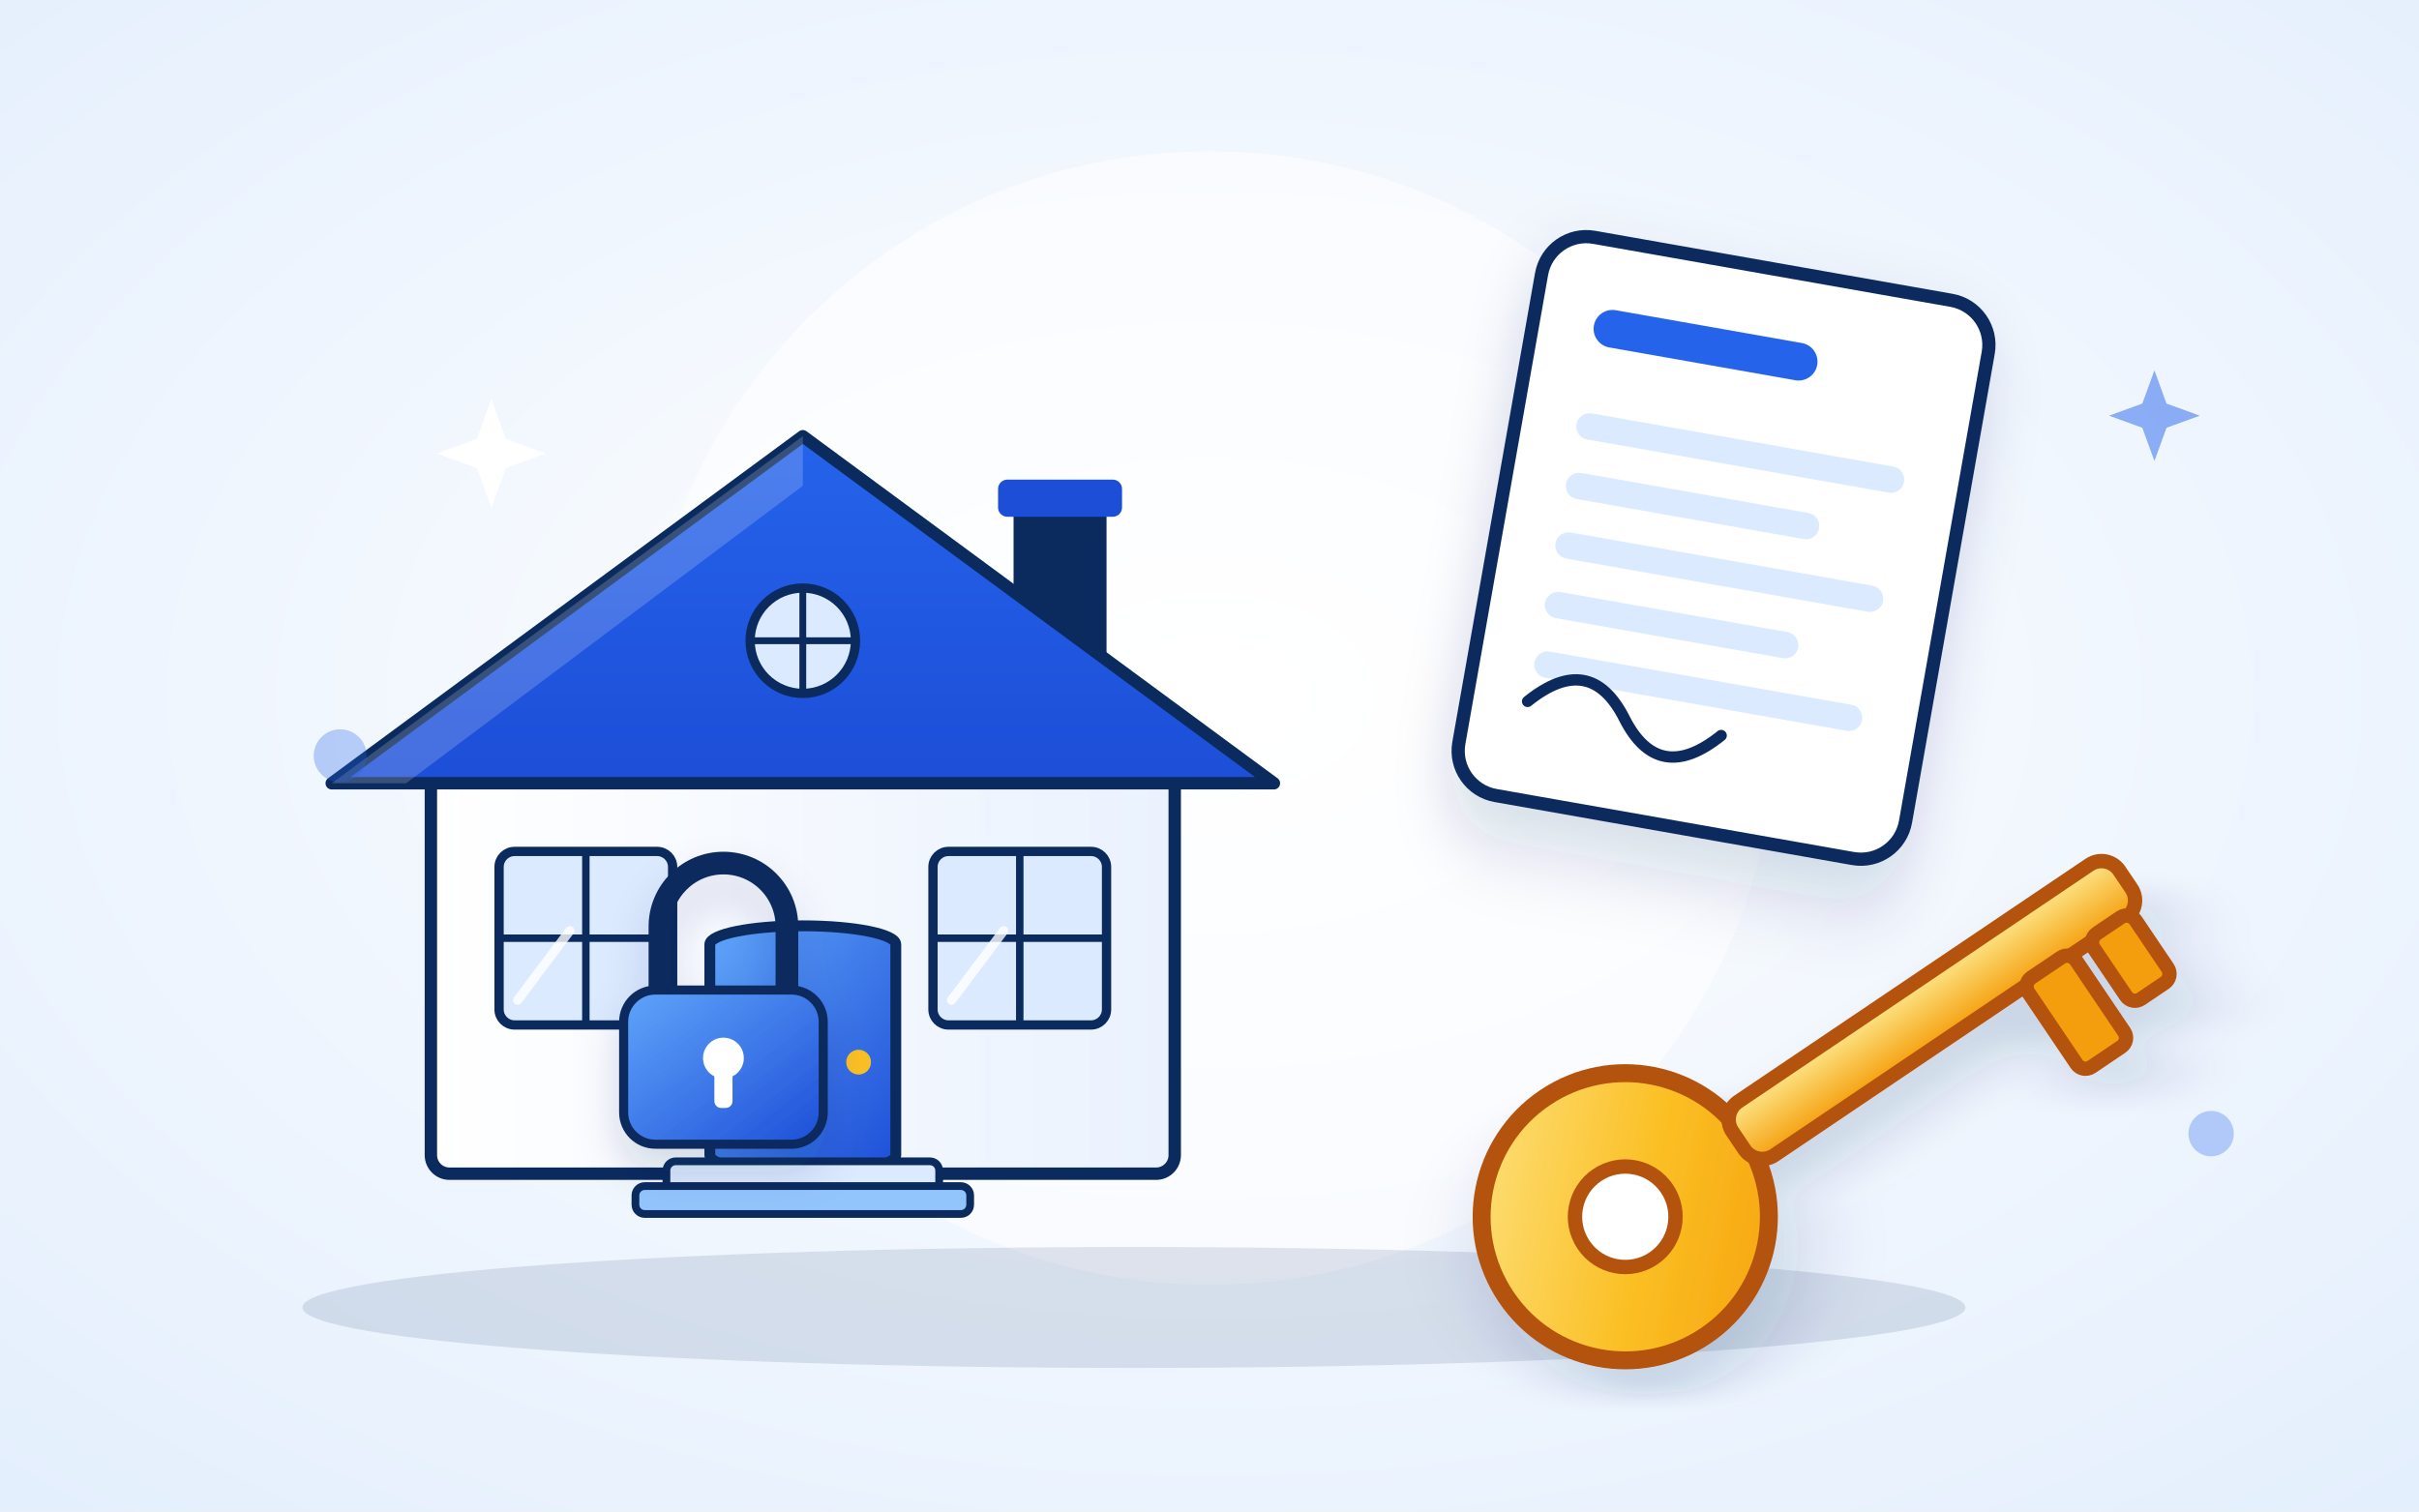
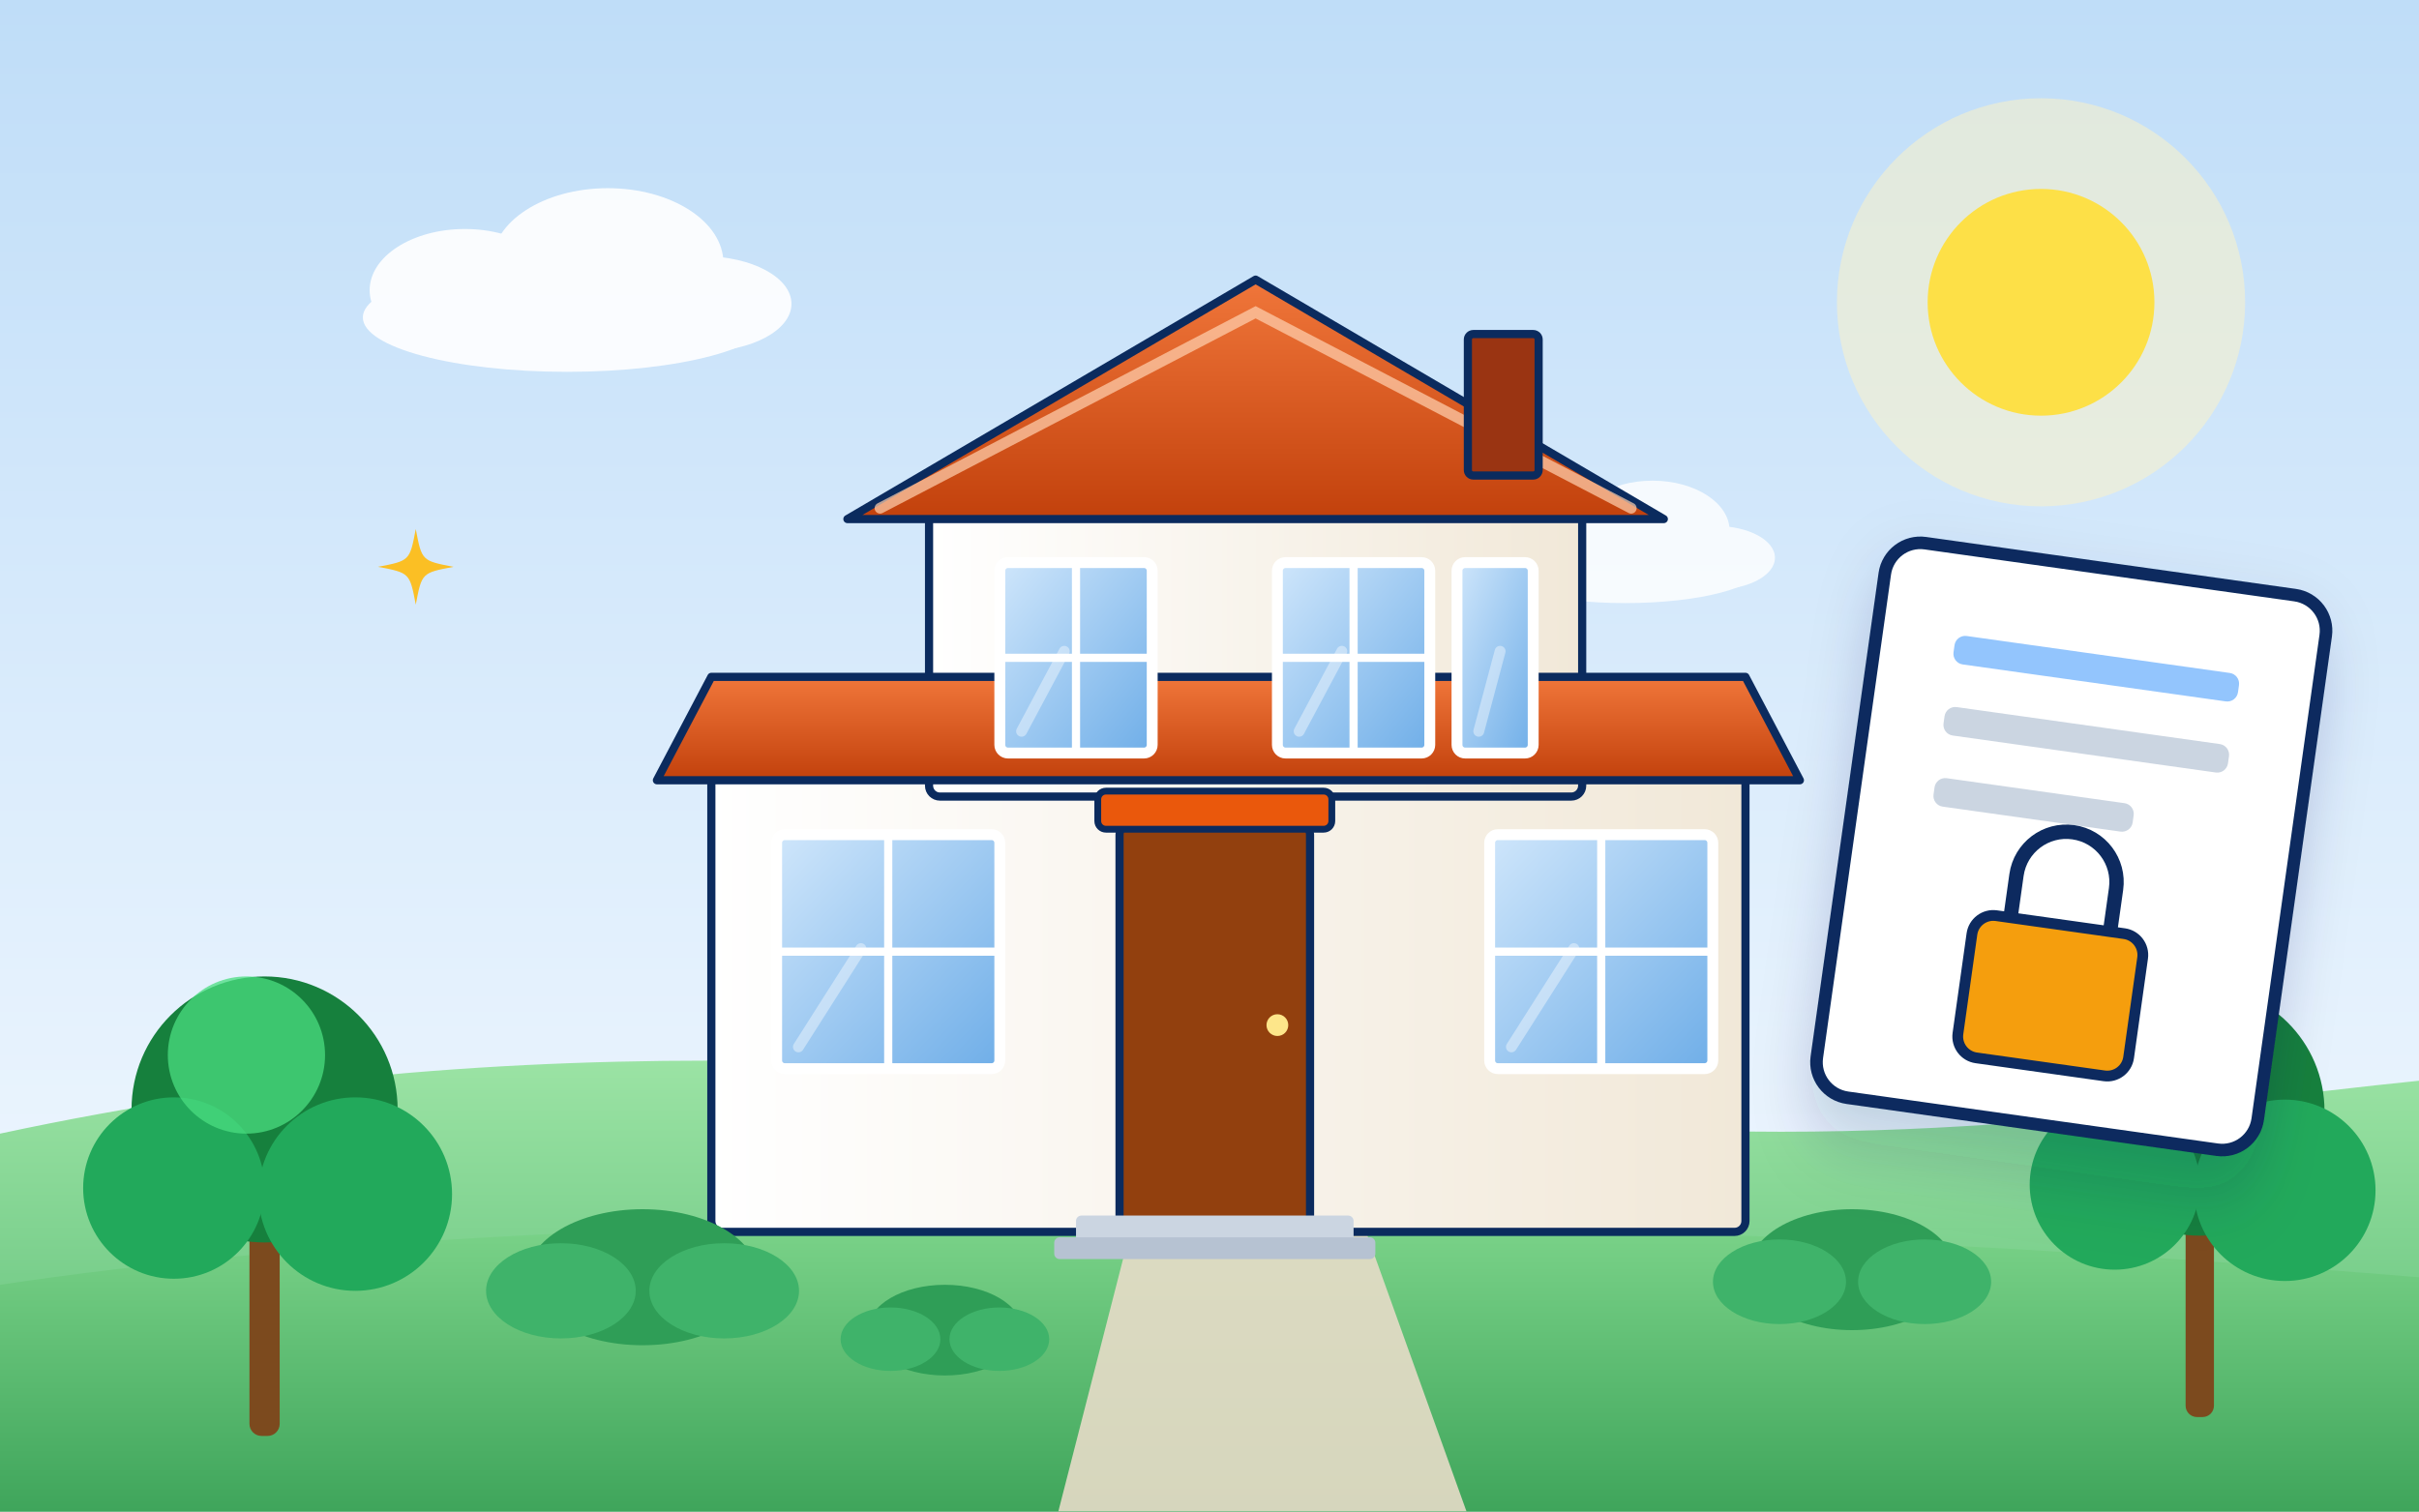
<svg xmlns="http://www.w3.org/2000/svg" viewBox="0 0 640 400" preserveAspectRatio="xMidYMid slice">
  <defs>
-     <radialGradient id="bg" cx="50%" cy="46%" r="72%">
-       <stop offset="0" stop-color="#fff" />
-       <stop offset="1" stop-color="#E4EFFD" />
-     </radialGradient>
+     <linearGradient id="sky" x1="0" y1="0" x2="0" y2="1">
+       <stop offset="0" stop-color="#BFDDF8" />
+       <stop offset=".65" stop-color="#E4F1FD" />
+       <stop offset="1" stop-color="#F6FAFF" />
+     </linearGradient>
+     <linearGradient id="dusk" x1="0" y1="0" x2="0" y2="1">
+       <stop offset="0" stop-color="#FDE7B8" />
+       <stop offset=".55" stop-color="#FDBA74" />
+       <stop offset="1" stop-color="#F97316" />
+     </linearGradient>
+     <linearGradient id="mint" x1="0" y1="0" x2="0" y2="1">
+       <stop offset="0" stop-color="#DDF3E6" />
+       <stop offset="1" stop-color="#F3FBF6" />
+     </linearGradient>
+     <linearGradient id="cream" x1="0" y1="0" x2="0" y2="1">
+       <stop offset="0" stop-color="#FFF4DC" />
+       <stop offset="1" stop-color="#FFFBF1" />
+     </linearGradient>
+     <linearGradient id="lav" x1="0" y1="0" x2="0" y2="1">
+       <stop offset="0" stop-color="#E9E4FB" />
+       <stop offset="1" stop-color="#F8F6FF" />
+     </linearGradient>
+     <linearGradient id="grass" x1="0" y1="0" x2="0" y2="1">
+       <stop offset="0" stop-color="#7BD389" />
+       <stop offset="1" stop-color="#3FA55B" />
+     </linearGradient>
+     <linearGradient id="grass2" x1="0" y1="0" x2="0" y2="1">
+       <stop offset="0" stop-color="#9BE3A4" />
+       <stop offset="1" stop-color="#56B972" />
+     </linearGradient>
    <linearGradient id="roof" x1="0" y1="0" x2="0" y2="1">
-       <stop offset="0" stop-color="#2563EB" />
+       <stop offset="0" stop-color="#F0763A" />
+       <stop offset="1" stop-color="#C2410C" />
+     </linearGradient>
+     <linearGradient id="roofd" x1="0" y1="0" x2="0" y2="1">
+       <stop offset="0" stop-color="#475569" />
+       <stop offset="1" stop-color="#1E293B" />
+     </linearGradient>
+     <linearGradient id="wall" x1="0" y1="0" x2="1" y2="0">
+       <stop offset="0" stop-color="#FFFFFF" />
+       <stop offset="1" stop-color="#F1E8D8" />
+     </linearGradient>
+     <linearGradient id="wallb" x1="0" y1="0" x2="1" y2="0">
+       <stop offset="0" stop-color="#EEF3FA" />
+       <stop offset="1" stop-color="#D3DEEE" />
+     </linearGradient>
+     <linearGradient id="glass" x1="0" y1="0" x2="1" y2="1">
+       <stop offset="0" stop-color="#CFE6FB" />
+       <stop offset="1" stop-color="#6FAEE8" />
+     </linearGradient>
+     <linearGradient id="blue" x1="0" y1="0" x2="1" y2="1">
+       <stop offset="0" stop-color="#60A5FA" />
      <stop offset="1" stop-color="#1D4ED8" />
    </linearGradient>
-     <linearGradient id="wall" x1="0" y1="0" x2="1" y2="0">
-       <stop offset="0" stop-color="#fff" />
-       <stop offset="1" stop-color="#EAF2FE" />
+     <linearGradient id="navy" x1="0" y1="0" x2="1" y2="1">
+       <stop offset="0" stop-color="#1E4A9A" />
+       <stop offset="1" stop-color="#0B2B5E" />
    </linearGradient>
    <linearGradient id="gold" x1="0" y1="0" x2="0" y2="1">
      <stop offset="0" stop-color="#FDE68A" />
-       <stop offset="1" stop-color="#F59E0B" />
+       <stop offset=".5" stop-color="#FBBF24" />
+       <stop offset="1" stop-color="#D97706" />
    </linearGradient>
-     <linearGradient id="goldH" x1="0" y1="0" x2="1" y2="1">
-       <stop offset="0" stop-color="#FDE68A" />
-       <stop offset=".55" stop-color="#FBBF24" />
-       <stop offset="1" stop-color="#F59E0B" />
+     <linearGradient id="green" x1="0" y1="0" x2="1" y2="1">
+       <stop offset="0" stop-color="#4ADE80" />
+       <stop offset="1" stop-color="#15803D" />
    </linearGradient>
-     <linearGradient id="ind" x1="0" y1="0" x2="1" y2="1">
-       <stop offset="0" stop-color="#60A5FA" />
-       <stop offset="1" stop-color="#1D4ED8" />
+     <linearGradient id="note" x1="0" y1="0" x2="1" y2="1">
+       <stop offset="0" stop-color="#D9F99D" />
+       <stop offset="1" stop-color="#86C44F" />
    </linearGradient>
-     <linearGradient id="leaf" x1="0" y1="0" x2="0" y2="1">
-       <stop offset="0" stop-color="#4ADE80" />
-       <stop offset="1" stop-color="#22C55E" />
+     <linearGradient id="teal" x1="0" y1="0" x2="1" y2="1">
+       <stop offset="0" stop-color="#5EEAD4" />
+       <stop offset="1" stop-color="#0F766E" />
    </linearGradient>
-     <filter id="sh" x="-30%" y="-30%" width="160%" height="170%">
-       <feDropShadow dx="0" dy="10" stdDeviation="9" flood-color="#0B2B5E" flood-opacity=".16" />
+     <linearGradient id="red" x1="0" y1="0" x2="1" y2="1">
+       <stop offset="0" stop-color="#FB7185" />
+       <stop offset="1" stop-color="#BE123C" />
+     </linearGradient>
+     <linearGradient id="purple" x1="0" y1="0" x2="1" y2="1">
+       <stop offset="0" stop-color="#A78BFA" />
+       <stop offset="1" stop-color="#6D28D9" />
+     </linearGradient>
+     <linearGradient id="steel" x1="0" y1="0" x2="1" y2="0">
+       <stop offset="0" stop-color="#E2E8F0" />
+       <stop offset="1" stop-color="#94A3B8" />
+     </linearGradient>
+     <filter id="sh" x="-30%" y="-30%" width="170%" height="180%">
+       <feDropShadow dx="0" dy="10" stdDeviation="9" flood-color="#0B2B5E" flood-opacity=".18" />
    </filter>
    <filter id="sh2" x="-30%" y="-30%" width="160%" height="170%">
-       <feDropShadow dx="0" dy="4" stdDeviation="4" flood-color="#0B2B5E" flood-opacity=".18" />
+       <feDropShadow dx="0" dy="4" stdDeviation="4" flood-color="#0B2B5E" flood-opacity=".2" />
    </filter>
  </defs>
-   <rect width="640" height="400" fill="url(#bg)" />
-   <circle cx="320" cy="190" r="150" fill="#fff" opacity=".55" />
-   <ellipse cx="300" cy="346" rx="220" ry="16" fill="#0B2B5E" opacity="0.12" />
-   <g transform="translate(-50 40) scale(0.82)">
-     <rect x="200" y="190" width="240" height="140" rx="6" fill="url(#wall)" stroke="#0B2B5E" stroke-width="4" stroke-linejoin="round" />
-     <rect x="388" y="112" width="30" height="62" rx="3" fill="#0B2B5E" />
-     <rect x="383" y="106" width="40" height="12" rx="3" fill="#1D4ED8" />
-     <polygon points="168,204 320,92 472,204" fill="url(#roof)" stroke="#0B2B5E" stroke-width="4" stroke-linejoin="round" />
-     <polygon points="168,204 320,92 320,108 192,204" fill="#fff" opacity=".18" />
-     <circle cx="320" cy="158" r="17" fill="#DBEAFE" stroke="#0B2B5E" stroke-width="3" />
-     <path d="M320 141v34M303 158h34" stroke="#0B2B5E" stroke-width="2.2" />
-     <rect x="222" y="226" width="56" height="56" rx="5" fill="#DBEAFE" stroke="#0B2B5E" stroke-width="3" />
-     <path d="M250.0 226v56M222 254.0h56" stroke="#0B2B5E" stroke-width="2.4" />
-     <path d="M228 274l16.8 -22.4" stroke="#fff" stroke-width="3" stroke-linecap="round" opacity=".8" />
-     <rect x="362" y="226" width="56" height="56" rx="5" fill="#DBEAFE" stroke="#0B2B5E" stroke-width="3" />
-     <path d="M390.0 226v56M362 254.0h56" stroke="#0B2B5E" stroke-width="2.4" />
-     <path d="M368 274l16.8 -22.4" stroke="#fff" stroke-width="3" stroke-linecap="round" opacity=".8" />
-     <rect x="290" y="250" width="60" height="80" rx="30" ry="6" fill="url(#ind)" stroke="#0B2B5E" stroke-width="3.5" />
-     <circle cx="338" cy="294" r="4" fill="#FBBF24" />
-     <rect x="276" y="326" width="88" height="10" rx="3" fill="#DBEAFE" stroke="#0B2B5E" stroke-width="2.5" />
-     <rect x="266" y="334" width="108" height="9" rx="3" fill="#93C5FD" stroke="#0B2B5E" stroke-width="2.5" />
+   <rect x="0" y="0" width="640" height="400" rx="0" fill="url(#sky)" />
+   <circle cx="540" cy="80" r="54" fill="#FFF3C4" opacity=".5" />
+   <circle cx="540" cy="80" r="30" fill="#FDE047" />
+   <g transform="translate(150 84) scale(0.9)" opacity="0.9">
+     <ellipse cx="0" cy="0" rx="60" ry="16" fill="#fff" />
+     <ellipse cx="-30" cy="-8" rx="28" ry="18" fill="#fff" />
+     <ellipse cx="12" cy="-16" rx="34" ry="22" fill="#fff" />
+     <ellipse cx="40" cy="-4" rx="26" ry="14" fill="#fff" />
  </g>
-   <g transform="rotate(10 456.0 145.0)" filter="url(#sh)">
-     <rect x="396" y="70" width="120" height="150" rx="12" fill="#fff" stroke="#0B2B5E" stroke-width="3.5" />
-     <rect x="412" y="88" width="60" height="10" rx="5" fill="#2563EB" />
-     <rect x="412" y="116" width="88" height="7" rx="3.5" fill="#DBEAFE" />
-     <rect x="412" y="132" width="68" height="7" rx="3.5" fill="#DBEAFE" />
-     <rect x="412" y="148" width="88" height="7" rx="3.5" fill="#DBEAFE" />
-     <rect x="412" y="164" width="68" height="7" rx="3.5" fill="#DBEAFE" />
-     <rect x="412" y="180" width="88" height="7" rx="3.5" fill="#DBEAFE" />
-     <path d="M412 194q14 -16 26 0t26 0" fill="none" stroke="#0B2B5E" stroke-width="3" stroke-linecap="round" />
+   <g transform="translate(430 150) scale(0.6)" opacity="0.8">
+     <ellipse cx="0" cy="0" rx="60" ry="16" fill="#fff" />
+     <ellipse cx="-30" cy="-8" rx="28" ry="18" fill="#fff" />
+     <ellipse cx="12" cy="-16" rx="34" ry="22" fill="#fff" />
+     <ellipse cx="40" cy="-4" rx="26" ry="14" fill="#fff" />
  </g>
-   <g transform="translate(165 262) scale(0.6) translate(-165 -262)">
-     <g filter="url(#sh)">
-       <path d="M181 262v-28a28 28 0 0 1 56 0v28" fill="none" stroke="#0B2B5E" stroke-width="10" stroke-linecap="round" />
-       <rect x="165" y="262" width="88" height="68" rx="14" fill="url(#ind)" stroke="#0B2B5E" stroke-width="4" />
+   <path d="M0 300C140 270 260 280 400 296C500 306 580 292 640 286V400H0Z" fill="url(#grass2)" />
+   <path d="M0 340C160 316 420 320 640 338V400H0Z" fill="url(#grass)" />
+   <g transform="translate(70 332) scale(0.8)">
+     <rect x="-5" y="-10" width="10" height="70" rx="4" fill="#7C4A1E" />
+     <circle cx="0" cy="-48" r="44" fill="#16803D" />
+     <circle cx="-30" cy="-22" r="30" fill="#22A95B" />
+     <circle cx="30" cy="-20" r="32" fill="#22A95B" />
+     <circle cx="-6" cy="-66" r="26" fill="#4ADE80" opacity=".75" />
+   </g>
+   <g transform="translate(582 330) scale(0.75)">
+     <rect x="-5" y="-10" width="10" height="70" rx="4" fill="#7C4A1E" />
+     <circle cx="0" cy="-48" r="44" fill="#16803D" />
+     <circle cx="-30" cy="-22" r="30" fill="#22A95B" />
+     <circle cx="30" cy="-20" r="32" fill="#22A95B" />
+     <circle cx="-6" cy="-66" r="26" fill="#4ADE80" opacity=".75" />
+   </g>
+   <path d="M280 400L300 322H360L388 400Z" fill="#E7DCC8" opacity=".9" />
+   <g transform="translate(325 326) scale(0.72)">
+     <rect x="-190" y="-170" width="380" height="170" rx="4" fill="url(#wall)" stroke="#0B2B5E" stroke-width="3" />
+     <rect x="-110" y="-270" width="240" height="110" rx="4" fill="url(#wall)" stroke="#0B2B5E" stroke-width="3" />
+     <path d="M-140 -262L10 -350L160 -262z" fill="url(#roof)" stroke="#0B2B5E" stroke-width="3" stroke-linejoin="round" />
+     <path d="M-128 -266L10 -338L148 -266" fill="none" stroke="#FFD2B0" stroke-width="4" opacity=".7" stroke-linecap="round" />
+     <rect x="88" y="-330" width="26" height="52" rx="2" fill="#9A3412" stroke="#0B2B5E" stroke-width="3" />
+     <path d="M-210 -166L-190 -204H190L210 -166z" fill="url(#roof)" stroke="#0B2B5E" stroke-width="3" stroke-linejoin="round" />
+     <rect x="-84" y="-246" width="56" height="70" rx="3" fill="url(#glass)" stroke="#fff" stroke-width="4" />
+     <path d="M-56 -246v70M-84 -211h56" fill="none" stroke="#fff" stroke-width="3" />
+     <path d="M-76 -184l15.68 -29.4" fill="none" stroke="#fff" stroke-width="4" opacity=".4" stroke-linecap="round" />
+     <rect x="18" y="-246" width="56" height="70" rx="3" fill="url(#glass)" stroke="#fff" stroke-width="4" />
+     <path d="M46 -246v70M18 -211h56" fill="none" stroke="#fff" stroke-width="3" />
+     <path d="M26 -184l15.68 -29.4" fill="none" stroke="#fff" stroke-width="4" opacity=".4" stroke-linecap="round" />
+     <rect x="84" y="-246" width="28" height="70" rx="3" fill="url(#glass)" stroke="#fff" stroke-width="4" />
+     <path d="M92 -184l7.84 -29.4" fill="none" stroke="#fff" stroke-width="4" opacity=".4" stroke-linecap="round" />
+     <rect x="-166" y="-146" width="82" height="86" rx="3" fill="url(#glass)" stroke="#fff" stroke-width="4" />
+     <path d="M-125 -146v86M-166 -103h82" fill="none" stroke="#fff" stroke-width="3" />
+     <path d="M-158 -68l22.96 -36.12" fill="none" stroke="#fff" stroke-width="4" opacity=".4" stroke-linecap="round" />
+     <rect x="96" y="-146" width="82" height="86" rx="3" fill="url(#glass)" stroke="#fff" stroke-width="4" />
+     <path d="M137 -146v86M96 -103h82" fill="none" stroke="#fff" stroke-width="3" />
+     <path d="M104 -68l22.96 -36.12" fill="none" stroke="#fff" stroke-width="4" opacity=".4" stroke-linecap="round" />
+     <rect x="-40" y="-150" width="70" height="150" rx="4" fill="#92400E" stroke="#0B2B5E" stroke-width="3" />
+     <circle cx="18" cy="-76" r="4" fill="#FDE68A" />
+     <rect x="-48" y="-162" width="86" height="14" rx="3" fill="#EA580C" stroke="#0B2B5E" stroke-width="2.5" />
+     <rect x="-56" y="-6" width="102" height="10" rx="2" fill="#CBD5E1" />
+     <rect x="-64" y="2" width="118" height="8" rx="2" fill="#B6C2D2" />
+   </g>
+   <g transform="translate(170 338) scale(0.9)">
+     <ellipse cx="0" cy="0" rx="34" ry="20" fill="#2F9E57" />
+     <ellipse cx="-24" cy="4" rx="22" ry="14" fill="#3FB36A" />
+     <ellipse cx="24" cy="4" rx="22" ry="14" fill="#3FB36A" />
+   </g>
+   <g transform="translate(490 336) scale(0.8)">
+     <ellipse cx="0" cy="0" rx="34" ry="20" fill="#2F9E57" />
+     <ellipse cx="-24" cy="4" rx="22" ry="14" fill="#3FB36A" />
+     <ellipse cx="24" cy="4" rx="22" ry="14" fill="#3FB36A" />
+   </g>
+   <g transform="translate(250 352) scale(0.6)">
+     <ellipse cx="0" cy="0" rx="34" ry="20" fill="#2F9E57" />
+     <ellipse cx="-24" cy="4" rx="22" ry="14" fill="#3FB36A" />
+     <ellipse cx="24" cy="4" rx="22" ry="14" fill="#3FB36A" />
+   </g>
+   <path d="M110 140C111.6 148.4 111.6 148.4 120 150C111.6 151.6 111.6 151.6 110 160C108.4 151.6 108.4 151.6 100 150C108.4 148.4 108.4 148.4 110 140z" fill="#FBBF24" />
+   <path d="M560 212C561.28 218.72 561.28 218.72 568 220C561.28 221.28 561.28 221.28 560 228C558.72 221.28 558.72 221.28 552 220C558.72 218.72 558.72 218.72 560 212z" fill="#fff" />
+   <g transform="translate(548 224) rotate(8) scale(.95)" filter="url(#sh)">
+     <rect x="-62" y="-78" width="124" height="156" rx="10" fill="#fff" stroke="#0B2B5E" stroke-width="3.5" />
+     <rect x="-40" y="-54" width="80" height="8" rx="3" fill="#93C5FD" />
+     <rect x="-40" y="-34" width="80" height="8" rx="3" fill="#CBD5E1" />
+     <rect x="-40" y="-14" width="56" height="8" rx="3" fill="#CBD5E1" />
+     <g transform="translate(0 16) scale(1)">
+       <rect x="-24" y="6" width="48" height="40" rx="6" fill="#F59E0B" stroke="#0B2B5E" stroke-width="3" />
+       <path d="M-14 6V-6A14 14 0 0 1 14 -6V6" fill="none" stroke="#0B2B5E" stroke-width="4" />
    </g>
-     <circle cx="209" cy="292" r="9" fill="#fff" />
-     <rect x="205" y="296" width="8" height="18" rx="3" fill="#fff" />
  </g>
-   <g transform="translate(430 322) rotate(-34) scale(0.95)" filter="url(#sh)">
-     <circle cx="0" cy="0" r="40" fill="url(#goldH)" stroke="#B45309" stroke-width="5" />
-     <circle cx="0" cy="0" r="14" fill="#fff" stroke="#B45309" stroke-width="4" />
-     <rect x="38" y="-9" width="130" height="18" rx="6" fill="url(#gold)" stroke="#B45309" stroke-width="4" />
-     <rect x="128" y="8" width="16" height="30" rx="3" fill="#F59E0B" stroke="#B45309" stroke-width="4" />
-     <rect x="150" y="8" width="14" height="22" rx="3" fill="#F59E0B" stroke="#B45309" stroke-width="4" />
-   </g>
-   <path d="M130 105.6L133.84 116.16 144.4 120 133.84 123.84 130 134.4 126.16 123.84 115.6 120 126.16 116.16Z" fill="#fff" opacity="1" />
-   <path d="M570 98L573.2 106.8 582 110 573.2 113.2 570 122 566.8 113.2 558 110 566.8 106.8Z" fill="#2563EB" opacity="0.5" />
-   <circle cx="90" cy="200" r="7" fill="#2563EB" opacity="0.3" />
-   <circle cx="585" cy="300" r="6" fill="#2563EB" opacity="0.3" />
</svg>
